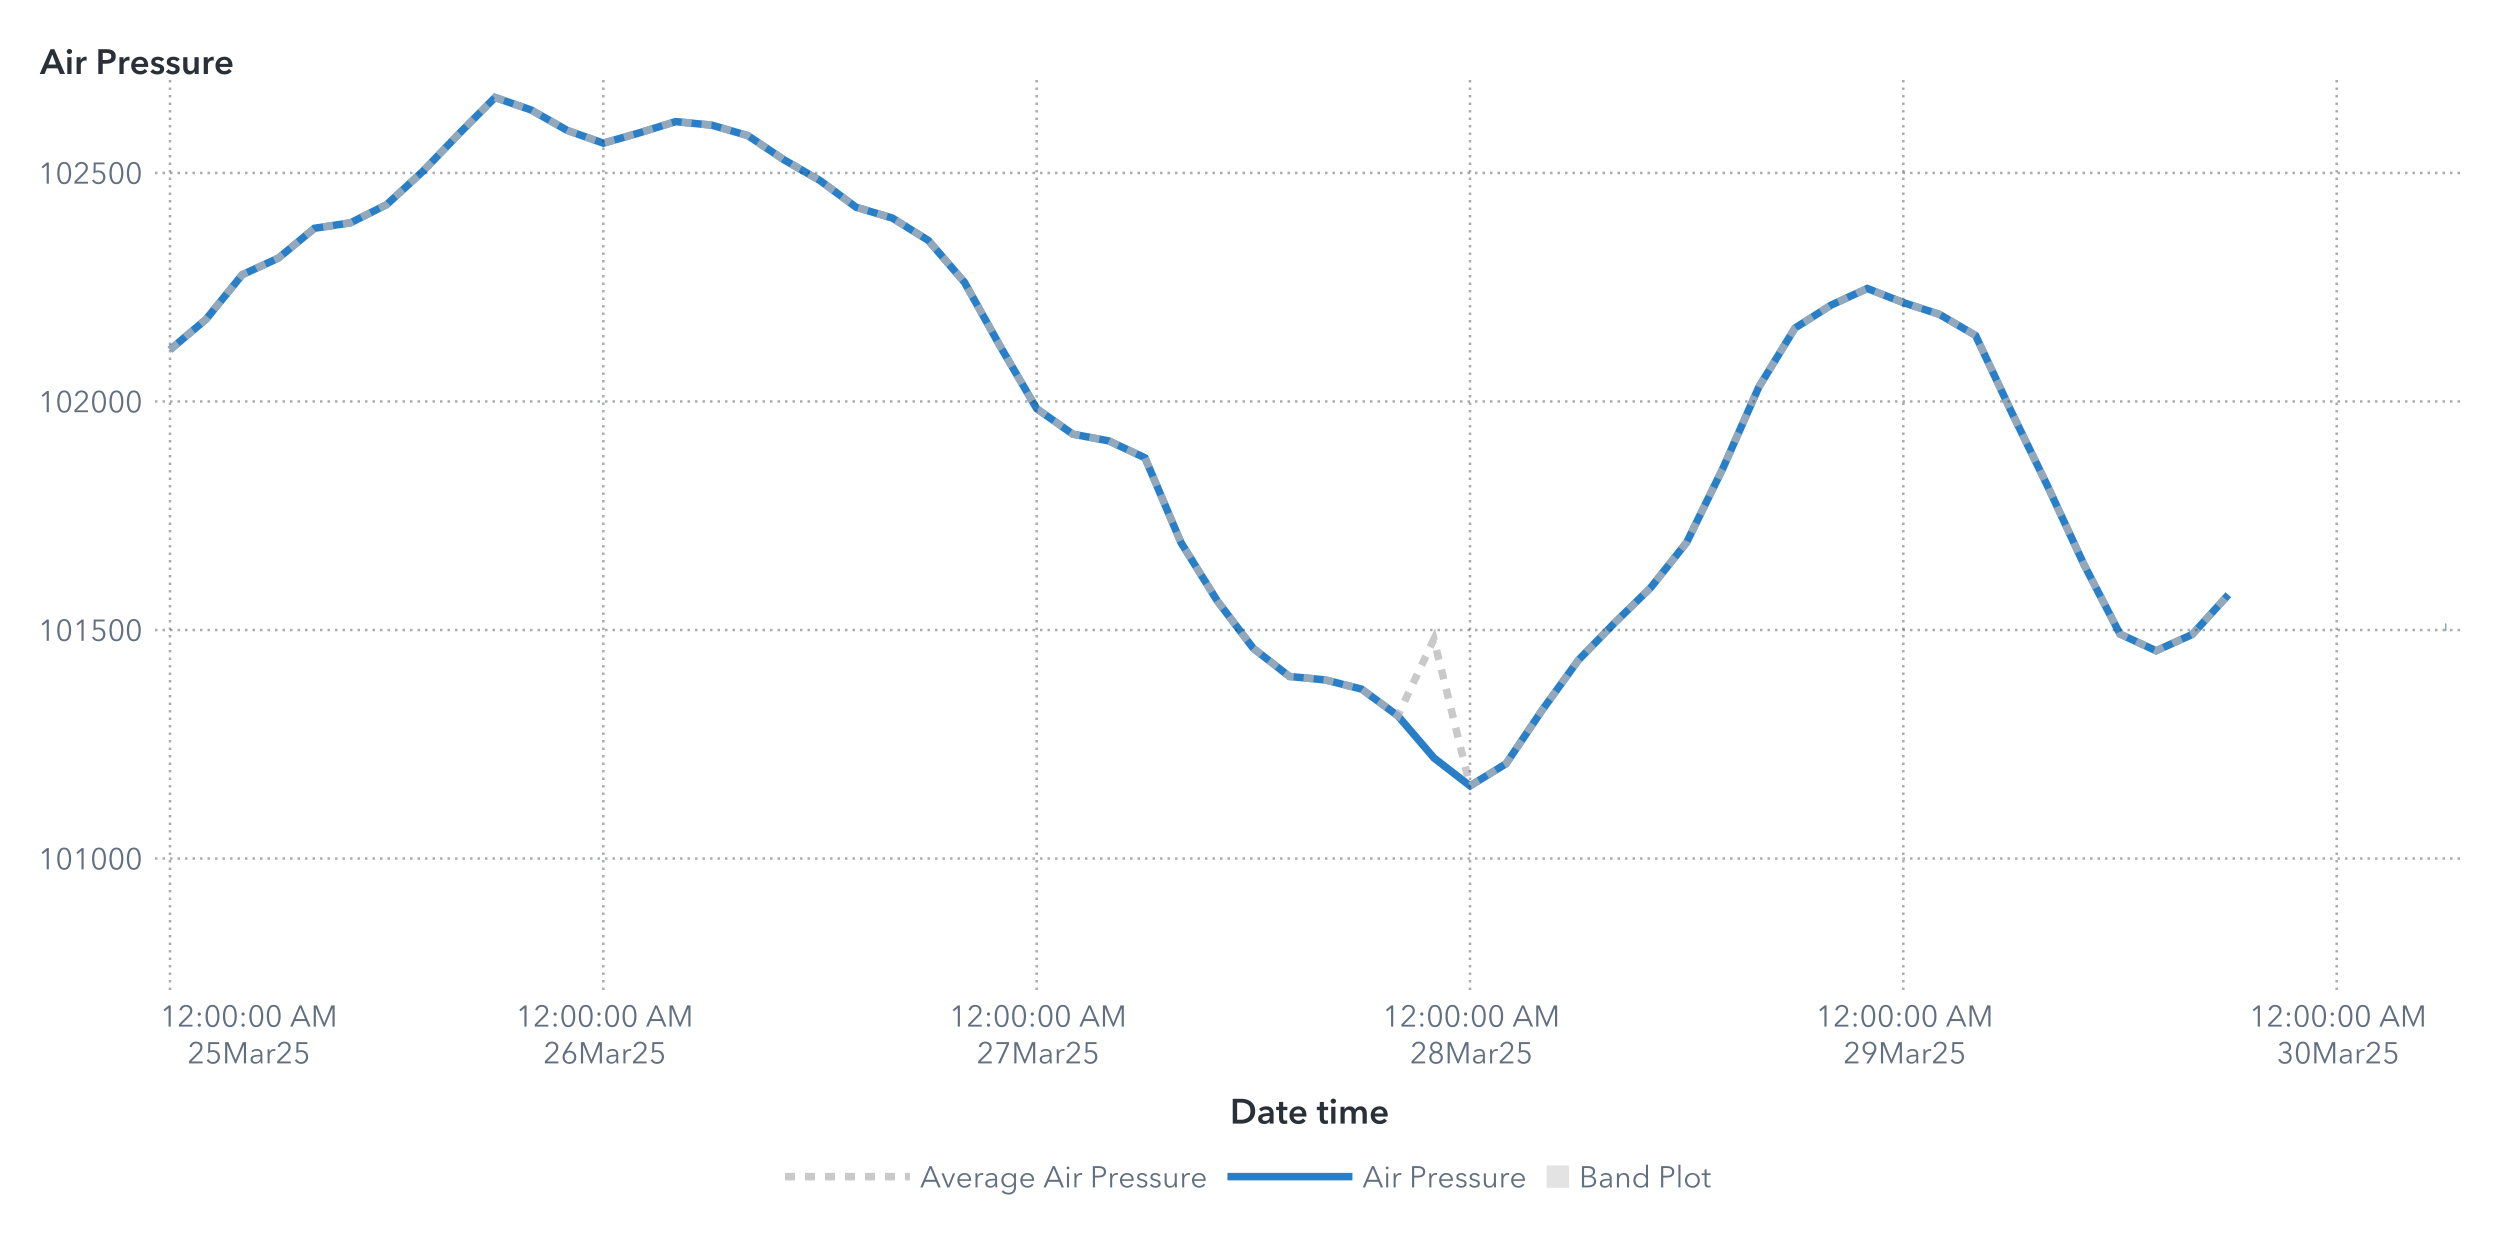
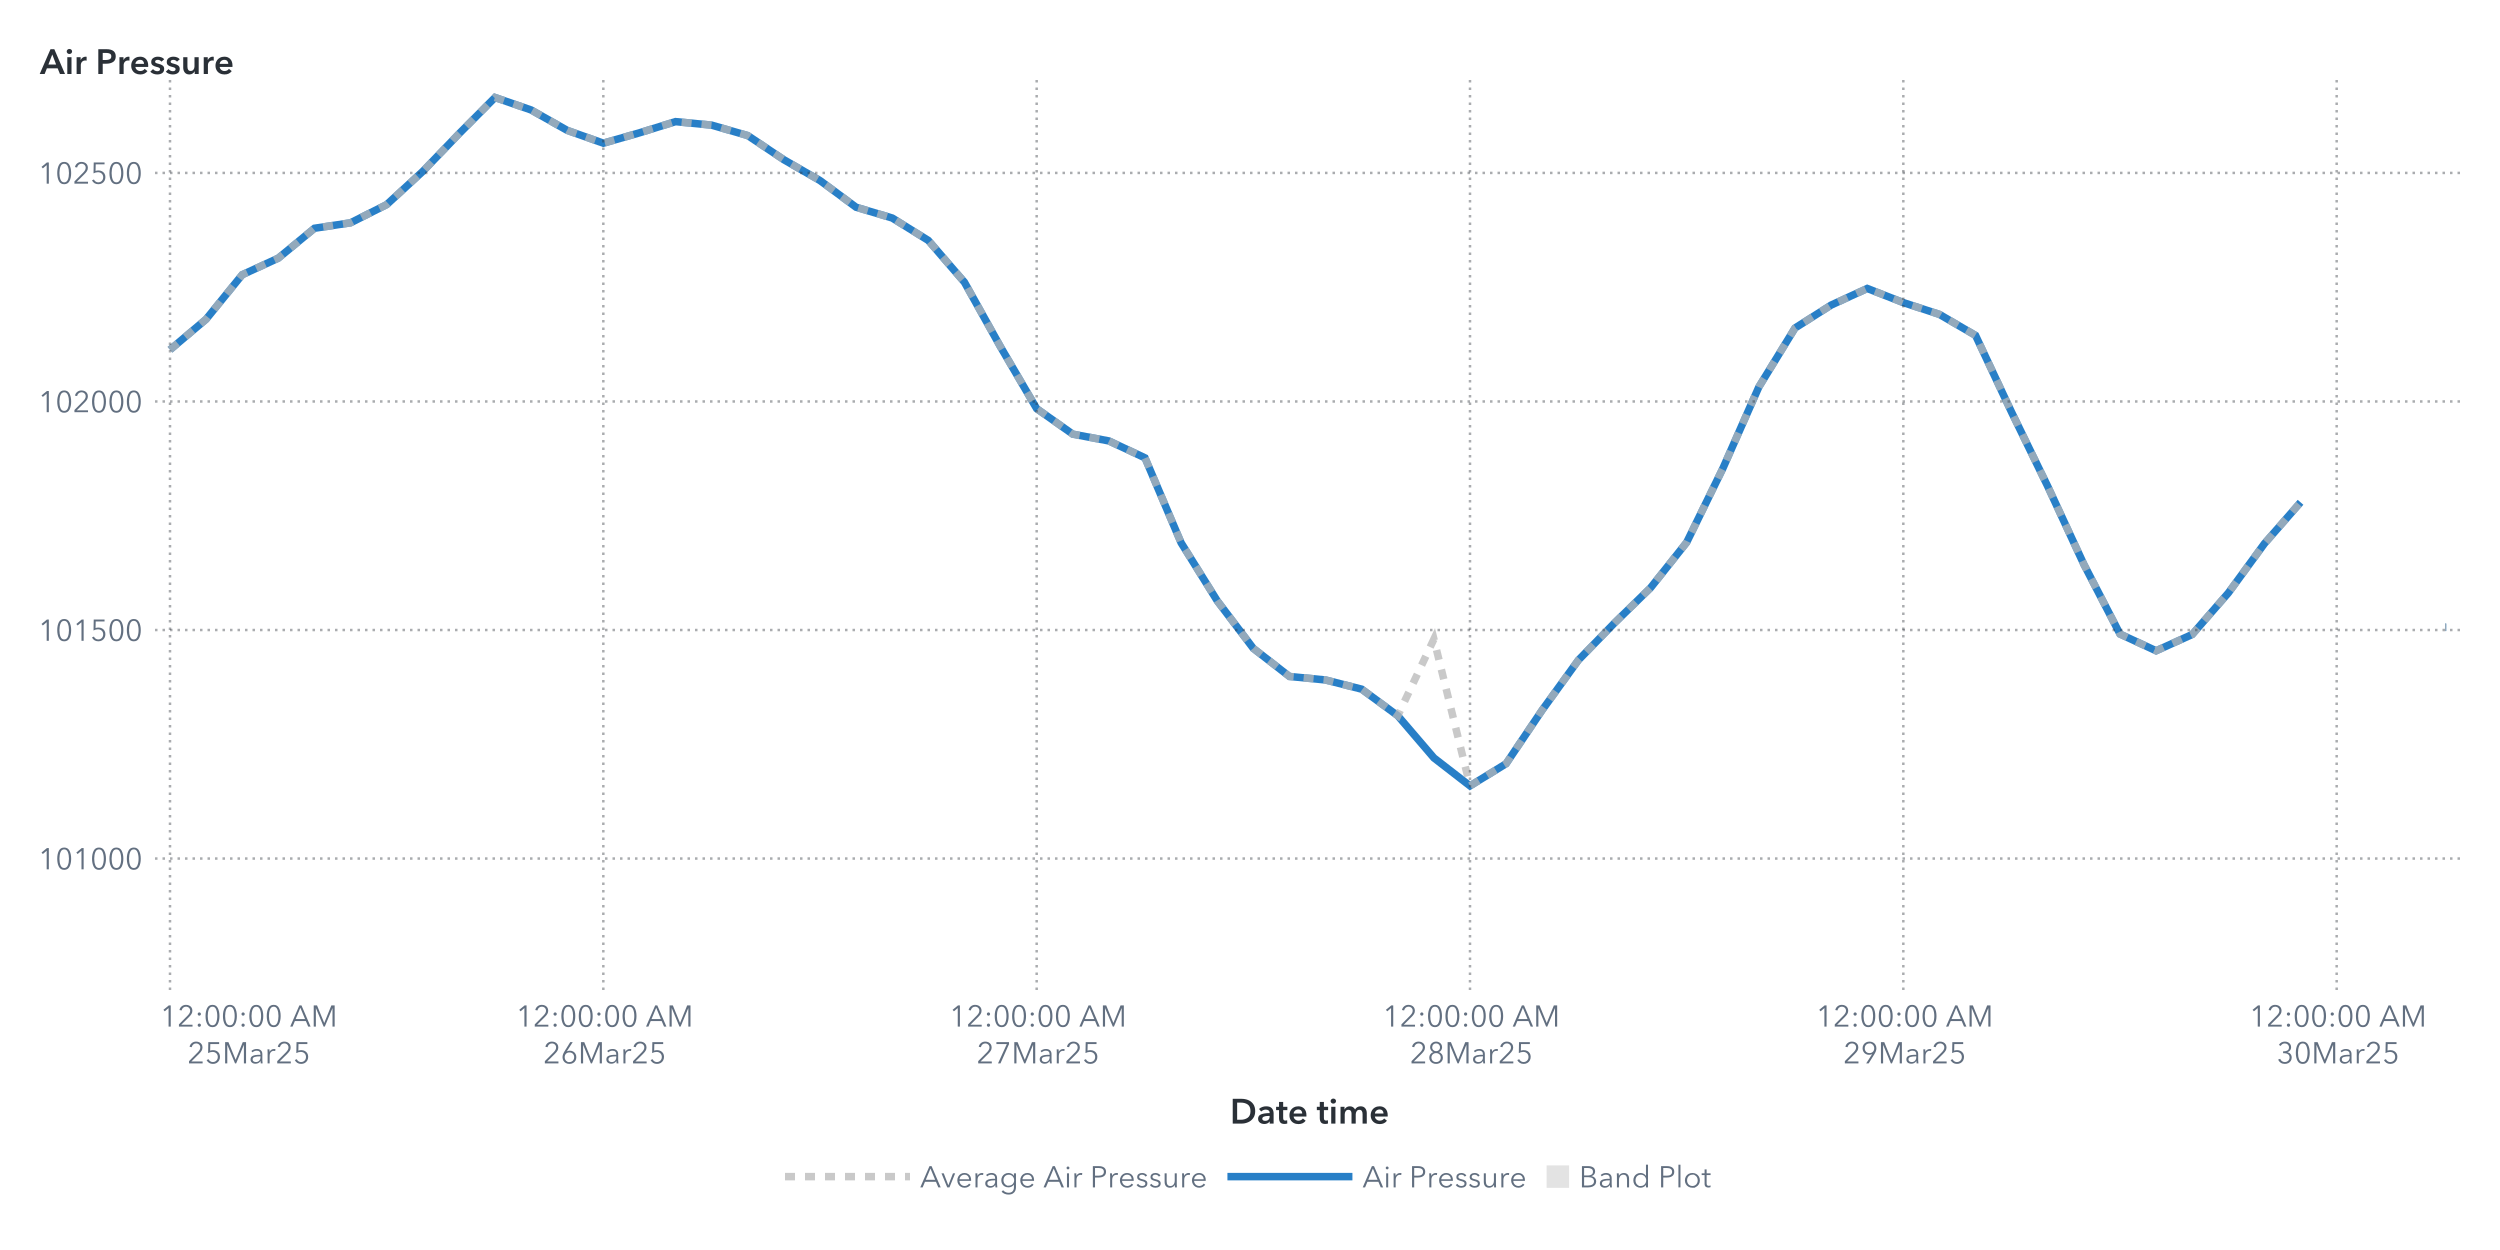
<svg xmlns="http://www.w3.org/2000/svg" xmlns:xlink="http://www.w3.org/1999/xlink" version="1.1" width="1000" height="500" viewBox="0 0 1000 500">
  <rect x="0" y="0" width="1000" height="500" fill="#ffffff">
</rect>
  <g>
    <rect x="0" y="0" rx="5" ry="5" width="1000.0" height="500.0" fill="#ffffff" opacity="0">
</rect>
    <rect x="0" y="0" rx="5" ry="5" width="1000.0" height="500.0" fill="#ffffff" opacity="0">
</rect>
    <rect x="0" y="0" rx="5" ry="5" width="1000.0" height="500.0" fill="#ffffff" opacity="0">
</rect>
    <rect x="0" y="0" rx="5" ry="5" width="1000.0" height="500.0" fill="#ffffff" opacity="0">
</rect>
    <g transform=" translate(16.0 -16.0)">
      <defs>
        <clipPath id="ClipPath0">
          <rect x="46" y="46" width="925" height="366">
</rect>
        </clipPath>
      </defs>
      <g clip-path="url(#ClipPath0)">
        <defs>
          <clipPath id="ClipPath1">
            <rect x="46" y="48" width="923" height="364">
</rect>
          </clipPath>
        </defs>
        <g clip-path="url(#ClipPath1)">
          <g transform="">
-             <polyline id="Polyline_75" points="52.0,155.91  66.44,143.69  80.89,125.89  95.33,119.25  109.78,107.31  124.22,105.12  138.67,97.84  153.11,84.56  167.56,69.54  182.0,55.0  196.44,59.99  210.89,68.15  225.33,73.27  239.78,69.13  254.22,64.65  268.67,66.06  283.11,70.23  297.56,79.9  312.0,88.22  326.44,98.9  340.89,103.21  355.33,112.17  369.78,128.9  384.22,154.77  398.67,179.46  413.11,189.66  427.56,192.38  442.0,199.15  456.44,233.12  470.89,256.32  485.33,275.36  499.78,286.58  514.22,287.99  528.67,291.67  543.11,302.29  557.56,319.16  572.0,330.35  586.44,321.47  600.89,300.0  615.33,280.07  629.78,265.21  644.22,251.13  658.67,232.94  673.11,203.43  687.56,170.75  702.0,147.21  716.44,138.04  730.89,131.39  745.33,137.04  759.78,141.76  774.22,150.17  788.67,180.96  803.11,210.58  817.56,241.77  832.0,269.62  846.44,276.31  860.89,269.78  875.33,253.91 " fill="none" stroke="#287fc7" stroke-width="3.0">
+             <polyline id="Polyline_75" points="52.0,155.91  66.44,143.69  80.89,125.89  95.33,119.25  109.78,107.31  124.22,105.12  138.67,97.84  153.11,84.56  167.56,69.54  182.0,55.0  196.44,59.99  210.89,68.15  225.33,73.27  239.78,69.13  254.22,64.65  268.67,66.06  283.11,70.23  297.56,79.9  312.0,88.22  326.44,98.9  340.89,103.21  355.33,112.17  369.78,128.9  384.22,154.77  398.67,179.46  413.11,189.66  427.56,192.38  442.0,199.15  456.44,233.12  470.89,256.32  485.33,275.36  499.78,286.58  514.22,287.99  528.67,291.67  543.11,302.29  557.56,319.16  572.0,330.35  586.44,321.47  600.89,300.0  615.33,280.07  629.78,265.21  644.22,251.13  658.67,232.94  673.11,203.43  687.56,170.75  702.0,147.21  716.44,138.04  730.89,131.39  745.33,137.04  759.78,141.76  774.22,150.17  788.67,180.96  803.11,210.58  817.56,241.77  832.0,269.62  846.44,276.31  860.89,269.78  875.33,253.18  889.78,233.43  904.22,216.92 " fill="none" stroke="#287fc7" stroke-width="3.0">
</polyline>
            <polyline id="Polyline_75" points="962.0,266.93  962.5,266.93 " fill="none" stroke="#287fc7" stroke-width="3.0">
</polyline>
          </g>
          <g transform="">
-             <polyline id="Polyline_204" points="52.0,155.91  66.44,143.69  80.89,125.89  95.33,119.25  109.78,107.31  124.22,105.12  138.67,97.84  153.11,84.56  167.56,69.54  182.0,55.0  196.44,59.99  210.89,68.15  225.33,73.27  239.78,69.13  254.22,64.65  268.67,66.06  283.11,70.23  297.56,79.9  312.0,88.22  326.44,98.9  340.89,103.21  355.33,112.17  369.78,128.9  384.22,154.77  398.67,179.46  413.11,189.66  427.56,192.38  442.0,199.15  456.44,233.12  470.89,256.32  485.33,275.36  499.78,286.58  514.22,287.99  528.67,291.67  543.11,302.29  557.56,271.67  572.0,330.35  586.44,321.47  600.89,300.0  615.33,280.07  629.78,265.21  644.22,251.13  658.67,232.94  673.11,203.43  687.56,170.75  702.0,147.21  716.44,138.04  730.89,131.39  745.33,137.04  759.78,141.76  774.22,150.17  788.67,180.96  803.11,210.58  817.56,241.77  832.0,269.62  846.44,276.31  860.89,269.78  875.33,253.91 " fill="none" stroke="#b7b7b7" stroke-width="3.0" stroke-dasharray="4,4" opacity="0.75">
+             <polyline id="Polyline_204" points="52.0,155.91  66.44,143.69  80.89,125.89  95.33,119.25  109.78,107.31  124.22,105.12  138.67,97.84  153.11,84.56  167.56,69.54  182.0,55.0  196.44,59.99  210.89,68.15  225.33,73.27  239.78,69.13  254.22,64.65  268.67,66.06  283.11,70.23  297.56,79.9  312.0,88.22  326.44,98.9  340.89,103.21  355.33,112.17  369.78,128.9  384.22,154.77  398.67,179.46  413.11,189.66  427.56,192.38  442.0,199.15  456.44,233.12  470.89,256.32  485.33,275.36  499.78,286.58  514.22,287.99  528.67,291.67  543.11,302.29  557.56,271.67  572.0,330.35  586.44,321.47  600.89,300.0  615.33,280.07  629.78,265.21  644.22,251.13  658.67,232.94  673.11,203.43  687.56,170.75  702.0,147.21  716.44,138.04  730.89,131.39  745.33,137.04  759.78,141.76  774.22,150.17  788.67,180.96  803.11,210.58  817.56,241.77  832.0,269.62  846.44,276.31  860.89,269.78  875.33,253.18  889.78,233.43  904.22,216.92 " fill="none" stroke="#b7b7b7" stroke-width="3.0" stroke-dasharray="4,4" opacity="0.75">
</polyline>
            <polyline id="Polyline_204" points="962.0,266.93  962.5,266.93 " fill="none" stroke="#b7b7b7" stroke-width="3.0" stroke-dasharray="4,4" opacity="0.75">
</polyline>
          </g>
          <g transform="">
</g>
        </g>
        <path d="M46.0 359.42L969.0 359.42" stroke="#2a3037" stroke-dasharray="1,2" fill="none" opacity="0.4">
</path>
        <path d="M46.0 268.01L969.0 268.01" stroke="#2a3037" stroke-dasharray="1,2" fill="none" opacity="0.4">
</path>
        <path d="M46.0 176.59L969.0 176.59" stroke="#2a3037" stroke-dasharray="1,2" fill="none" opacity="0.4">
</path>
        <path d="M46.0 85.17L969.0 85.17" stroke="#2a3037" stroke-dasharray="1,2" fill="none" opacity="0.4">
</path>
        <path d="M52.0 412.0L52.0 48.0" stroke="#2a3037" stroke-dasharray="1,2" fill="none" opacity="0.4">
</path>
        <path d="M225.33 412.0L225.33 48.0" stroke="#2a3037" stroke-dasharray="1,2" fill="none" opacity="0.4">
</path>
        <path d="M398.67 412.0L398.67 48.0" stroke="#2a3037" stroke-dasharray="1,2" fill="none" opacity="0.4">
</path>
        <path d="M572.0 412.0L572.0 48.0" stroke="#2a3037" stroke-dasharray="1,2" fill="none" opacity="0.4">
</path>
        <path d="M745.33 412.0L745.33 48.0" stroke="#2a3037" stroke-dasharray="1,2" fill="none" opacity="0.4">
</path>
        <path d="M918.67 412.0L918.67 48.0" stroke="#2a3037" stroke-dasharray="1,2" fill="none" opacity="0.4">
</path>
      </g>
      <defs>
        <clipPath id="ClipPath2">
          <rect x="0" y="49" width="46" height="363">
</rect>
        </clipPath>
      </defs>
      <g clip-path="url(#ClipPath2)">
        <g fill="#626f80" stroke="#626f80" transform="translate(-0.76 363.73) scale(0.012 -0.012)">
          <defs>
            <path id="g49/TT0" d="M358.0 0 L286.0 0 L286.0 619.0 L158.0 510.0 L114.0 560.0 L294.0 708.0 L358.0 708.0 L358.0 0Z">
</path>
          </defs>
          <use x="0" y="0" xlink:href="#g49/TT0" />
          <defs>
            <path id="g48/TT0" d="M522.0 353.0Q 522.0,195.0  467.0,88.5 T 290.0,-18.0 Q 167.0,-18.0  112.5,88.5 T 58.0,353.0 Q 58.0,512.0  112.5,619.0 T 290.0,726.0 Q 412.0,726.0  467.0,618.5 T 522.0,353.0 Z M131.0 353.0Q 131.0,226.0  167.5,135.0 T 290.0,44.0 Q 375.0,44.0  412.0,135.5 T 449.0,353.0 Q 449.0,480.0  412.0,572.5 T 290.0,665.0 Q 204.0,665.0  167.5,573.0 T 131.0,353.0 Z">
</path>
          </defs>
          <use x="580.0" y="0" xlink:href="#g48/TT0" />
          <use x="1160.0" y="0" xlink:href="#g49/TT0" />
          <use x="1740.0" y="0" xlink:href="#g48/TT0" />
          <use x="2320.0" y="0" xlink:href="#g48/TT0" />
          <use x="2900.0" y="0" xlink:href="#g48/TT0" />
        </g>
        <text id="Text_462" x="41.0" y="363.73" font-size="9.0pt" font-family="Avenir Next for SAS" fill="#626f80" text-anchor="end" opacity="0">
101000</text>
        <g fill="#626f80" stroke="#626f80" transform="translate(-0.76 272.31) scale(0.012 -0.012)">
          <use x="0" y="0" xlink:href="#g49/TT0" />
          <use x="580.0" y="0" xlink:href="#g48/TT0" />
          <use x="1160.0" y="0" xlink:href="#g49/TT0" />
          <defs>
            <path id="g53/TT0" d="M180.0 644.0 L175.0 425.0Q 219.0,441.0  273.0,441.0 Q 339.0,441.0  391.5,413.0 T 473.5,334.5 T 503.0,219.0 Q 503.0,151.0  473.5,97.0 T 390.5,12.5 T 268.0,-18.0 Q 194.0,-18.0  140.0,16.0 T 56.0,111.0  L121.0 140.0Q 140.0,96.0  179.0,70.0 T 264.0,44.0 Q 311.0,44.0  349.0,66.0 T 408.5,126.5 T 430.0,212.0 Q 430.0,289.0  380.5,335.5 T 254.0,382.0 Q 180.0,382.0  107.0,343.0  L114.0 708.0 L475.0 708.0 L475.0 644.0 L180.0 644.0Z">
</path>
          </defs>
          <use x="1740.0" y="0" xlink:href="#g53/TT0" />
          <use x="2320.0" y="0" xlink:href="#g48/TT0" />
          <use x="2900.0" y="0" xlink:href="#g48/TT0" />
        </g>
        <text id="Text_463" x="41.0" y="272.31" font-size="9.0pt" font-family="Avenir Next for SAS" fill="#626f80" text-anchor="end" opacity="0">
101500</text>
        <g fill="#626f80" stroke="#626f80" transform="translate(-0.76 180.89) scale(0.012 -0.012)">
          <use x="0" y="0" xlink:href="#g49/TT0" />
          <use x="580.0" y="0" xlink:href="#g48/TT0" />
          <defs>
            <path id="g50/TT0" d="M51.0 0 L51.0 75.0 L341.0 368.0Q 380.0,408.0  403.0,447.0 T 426.0,530.0 Q 426.0,590.0  385.5,627.5 T 286.0,665.0 Q 230.0,665.0  191.0,630.0 T 140.0,539.0  L69.0 553.0Q 84.0,629.0  144.0,677.5 T 286.0,726.0 Q 344.0,726.0  392.5,703.5 T 470.0,637.0 T 499.0,531.0 Q 499.0,469.0  470.0,421.5 T 384.0,317.0  L129.0 64.0 L504.0 64.0 L504.0 0 L51.0 0Z">
</path>
          </defs>
          <use x="1160.0" y="0" xlink:href="#g50/TT0" />
          <use x="1740.0" y="0" xlink:href="#g48/TT0" />
          <use x="2320.0" y="0" xlink:href="#g48/TT0" />
          <use x="2900.0" y="0" xlink:href="#g48/TT0" />
        </g>
        <text id="Text_464" x="41.0" y="180.89" font-size="9.0pt" font-family="Avenir Next for SAS" fill="#626f80" text-anchor="end" opacity="0">
102000</text>
        <g fill="#626f80" stroke="#626f80" transform="translate(-0.76 89.47) scale(0.012 -0.012)">
          <use x="0" y="0" xlink:href="#g49/TT0" />
          <use x="580.0" y="0" xlink:href="#g48/TT0" />
          <use x="1160.0" y="0" xlink:href="#g50/TT0" />
          <use x="1740.0" y="0" xlink:href="#g53/TT0" />
          <use x="2320.0" y="0" xlink:href="#g48/TT0" />
          <use x="2900.0" y="0" xlink:href="#g48/TT0" />
        </g>
        <text id="Text_465" x="41.0" y="89.47" font-size="9.0pt" font-family="Avenir Next for SAS" fill="#626f80" text-anchor="end" opacity="0">
102500</text>
      </g>
      <g fill="#2a3037" stroke="#2a3037" transform="translate(0 45.59) scale(0.014 -0.014)">
        <defs>
          <path id="g65/TT1" d="M300.0 708.0 L409.0 708.0 L714.0 0 L570.0 0 L504.0 162.0 L197.0 162.0 L133.0 0 L-8.0 0 L300.0 708.0Z M460.0 270.0 L351.0 558.0 L240.0 270.0 L460.0 270.0Z">
</path>
        </defs>
        <use x="0" y="0" xlink:href="#g65/TT1" />
        <defs>
          <path id="g105/TT1" d="M133.0 715.0Q 166.0,715.0  188.5,694.5 T 211.0,643.0 Q 211.0,612.0  188.5,591.5 T 133.0,571.0 Q 101.0,571.0  79.0,592.5 T 57.0,643.0 Q 57.0,672.0  79.0,693.5 T 133.0,715.0 Z M74.0 480.0 L194.0 480.0 L194.0 0 L74.0 0 L74.0 480.0Z">
</path>
        </defs>
        <use x="706.0" y="0" xlink:href="#g105/TT1" />
        <defs>
          <path id="g114/TT1" d="M187.0 480.0 L187.0 400.0 L189.0 400.0Q 209.0,443.0  246.0,468.5 T 329.0,494.0 Q 346.0,494.0  358.0,491.0  L358.0 381.0Q 338.0,386.0  321.0,386.0 Q 272.0,386.0  243.0,363.0 T 203.0,310.5 T 192.0,257.0  L192.0 0 L72.0 0 L72.0 480.0 L187.0 480.0Z">
</path>
        </defs>
        <use x="974.0" y="0" xlink:href="#g114/TT1" />
        <defs>
          <path id="g80/TT1" d="M309.0 708.0Q 576.0,708.0  576.0,503.0 Q 576.0,393.0  500.0,343.0 T 301.0,293.0  L204.0 293.0 L204.0 0 L78.0 0 L78.0 708.0 L309.0 708.0Z M449.0 503.0Q 449.0,560.0  407.5,581.0 T 296.0,602.0  L204.0 602.0 L204.0 399.0 L292.0 399.0Q 363.0,399.0  406.0,422.0 T 449.0,503.0 Z">
</path>
        </defs>
        <use x="1588.0" y="0" xlink:href="#g80/TT1" />
        <use x="2198.0" y="0" xlink:href="#g114/TT1" />
        <defs>
          <path id="g101/TT1" d="M529.0 202.0 L164.0 202.0Q 168.0,152.0  208.0,118.0 T 301.0,84.0 Q 384.0,84.0  428.0,146.0  L508.0 82.0Q 437.0,-14.0  302.0,-14.0 Q 228.0,-14.0  169.5,16.5 T 77.5,104.0 T 44.0,237.0 Q 44.0,313.0  77.0,371.5 T 168.0,462.0 T 298.0,494.0 Q 402.0,494.0  466.0,427.0 T 530.0,234.0 Q 530.0,213.0  529.0,202.0 Z M297.0 404.0Q 244.0,404.0  206.0,371.0 T 164.0,288.0  L410.0 288.0Q 410.0,338.0  381.0,371.0 T 297.0,404.0 Z">
</path>
        </defs>
        <use x="2562.0" y="0" xlink:href="#g101/TT1" />
        <defs>
          <path id="g115/TT1" d="M230.0 404.0Q 198.0,404.0  175.5,391.0 T 153.0,352.0 Q 153.0,327.0  176.0,315.0 T 257.0,289.0 Q 325.0,273.0  368.5,241.0 T 412.0,146.0 Q 412.0,64.0  355.5,25.0 T 212.0,-14.0 Q 155.0,-14.0  102.0,7.0 T 15.0,65.0  L94.0 139.0Q 114.0,112.0  146.5,95.5 T 217.0,79.0 Q 248.0,79.0  271.0,93.0 T 294.0,136.0 Q 294.0,164.0  269.5,177.5 T 184.0,205.0 Q 119.0,221.0  80.5,250.5 T 42.0,341.0 Q 42.0,416.0  98.0,455.0 T 233.0,494.0 Q 287.0,494.0  336.0,475.0 T 413.0,421.0  L335.0 352.0Q 318.0,374.0  290.0,389.0 T 230.0,404.0 Z">
</path>
        </defs>
        <use x="3136.0" y="0" xlink:href="#g115/TT1" />
        <use x="3580.0" y="0" xlink:href="#g115/TT1" />
        <defs>
          <path id="g117/TT1" d="M396.0 0 L396.0 77.0 L394.0 77.0Q 377.0,39.0  336.5,12.5 T 245.0,-14.0 Q 157.0,-14.0  112.5,42.5 T 68.0,180.0  L68.0 480.0 L188.0 480.0 L188.0 214.0Q 188.0,86.0  278.0,86.0 Q 332.0,86.0  361.0,124.5 T 390.0,216.0  L390.0 480.0 L510.0 480.0 L510.0 0 L396.0 0Z">
</path>
        </defs>
        <use x="4024.0" y="0" xlink:href="#g117/TT1" />
        <use x="4606.0" y="0" xlink:href="#g114/TT1" />
        <use x="4970.0" y="0" xlink:href="#g101/TT1" />
      </g>
      <text id="Text_466" x="0" y="45.59" font-size="10.5pt" font-family="Avenir Next for SAS" font-weight="bold" fill="#2a3037" text-anchor="start" opacity="0">
Air Pressure</text>
      <defs>
        <clipPath id="ClipPath3">
          <rect x="46" y="412" width="922" height="57">
</rect>
        </clipPath>
      </defs>
      <g clip-path="url(#ClipPath3)">
        <g fill="#626f80" stroke="#626f80" transform="translate(48.0 426.65) scale(0.012 -0.012)">
          <use x="0" y="0" xlink:href="#g49/TT0" />
          <use x="580.0" y="0" xlink:href="#g50/TT0" />
          <defs>
            <path id="g58/TT0" d="M150.0 366.0Q 127.0,366.0  111.5,382.0 T 96.0,420.0 Q 96.0,442.0  111.5,458.0 T 150.0,474.0 Q 173.0,474.0  188.5,458.0 T 204.0,420.0 Q 204.0,398.0  188.5,382.0 T 150.0,366.0 Z M150.0 -6.0Q 127.0,-6.0  111.5,10.0 T 96.0,48.0 Q 96.0,70.0  111.5,86.0 T 150.0,102.0 Q 173.0,102.0  188.5,86.0 T 204.0,48.0 Q 204.0,26.0  188.5,10.0 T 150.0,-6.0 Z">
</path>
          </defs>
          <use x="1160.0" y="0" xlink:href="#g58/TT0" />
          <use x="1460.0" y="0" xlink:href="#g48/TT0" />
          <use x="2040.0" y="0" xlink:href="#g48/TT0" />
          <use x="2620.0" y="0" xlink:href="#g58/TT0" />
          <use x="2920.0" y="0" xlink:href="#g48/TT0" />
          <use x="3500.0" y="0" xlink:href="#g48/TT0" />
          <defs>
            <path id="g65/TT0" d="M89.0 0 L10.0 0 L316.0 708.0 L386.0 708.0 L690.0 0 L610.0 0 L532.0 186.0 L166.0 186.0 L89.0 0Z M193.0 252.0 L505.0 252.0 L349.0 628.0 L193.0 252.0Z">
</path>
          </defs>
          <use x="4330.0" y="0" xlink:href="#g65/TT0" />
          <defs>
            <path id="g77/TT0" d="M444.0 122.0 L445.0 122.0 L682.0 708.0 L792.0 708.0 L792.0 0 L720.0 0 L720.0 615.0 L718.0 615.0 L462.0 0 L424.0 0 L168.0 615.0 L166.0 615.0 L166.0 0 L94.0 0 L94.0 708.0 L204.0 708.0 L444.0 122.0Z">
</path>
          </defs>
          <use x="5030.0" y="0" xlink:href="#g77/TT0" />
        </g>
        <text x="83.0" y="426.65" font-size="9.0pt" font-family="Avenir Next for SAS" fill="#626f80" text-anchor="middle" opacity="0">
12:00:00 AM</text>
        <g fill="#626f80" stroke="#626f80" transform="translate(59.0 441.35) scale(0.012 -0.012)">
          <use x="0" y="0" xlink:href="#g50/TT0" />
          <use x="580.0" y="0" xlink:href="#g53/TT0" />
          <use x="1160.0" y="0" xlink:href="#g77/TT0" />
          <defs>
            <path id="g97/TT0" d="M260.0 423.0Q 220.0,423.0  183.0,408.0 T 121.0,368.0  L83.0 413.0Q 113.0,443.0  161.0,461.5 T 267.0,480.0 Q 347.0,480.0  398.0,436.0 T 449.0,310.0  L449.0 105.0Q 449.0,42.0  457.0,0  L396.0 0Q 389.0,40.0  389.0,76.0  L387.0 76.0Q 355.0,30.0  314.5,9.0 T 217.0,-12.0 Q 178.0,-12.0  141.0,2.5 T 79.5,49.0 T 55.0,130.0 Q 55.0,198.0  99.0,232.0 T 212.5,276.5 T 385.0,287.0  L385.0 302.0Q 385.0,362.0  353.0,392.5 T 260.0,423.0 Z M125.0 133.0Q 125.0,87.0  157.0,65.5 T 235.0,44.0 Q 304.0,44.0  344.5,89.0 T 385.0,199.0  L385.0 234.0 L365.0 234.0Q 259.0,234.0  192.0,213.5 T 125.0,133.0 Z">
</path>
          </defs>
          <use x="2046.0" y="0" xlink:href="#g97/TT0" />
          <defs>
            <path id="g114/TT0" d="M86.0 468.0 L151.0 468.0Q 155.0,418.0  155.0,388.0  L157.0 388.0Q 177.0,429.0  217.5,454.5 T 307.0,480.0 Q 334.0,480.0  352.0,475.0  L343.0 411.0Q 337.0,413.0  322.5,415.0 T 295.0,417.0 Q 236.0,417.0  197.0,372.5 T 158.0,240.0  L158.0 0 L90.0 0 L90.0 365.0Q 90.0,425.0  86.0,468.0 Z">
</path>
          </defs>
          <use x="2580.0" y="0" xlink:href="#g114/TT0" />
          <use x="2940.0" y="0" xlink:href="#g50/TT0" />
          <use x="3520.0" y="0" xlink:href="#g53/TT0" />
        </g>
        <text x="83.0" y="441.35" font-size="9.0pt" font-family="Avenir Next for SAS" fill="#626f80" text-anchor="middle" opacity="0">
25Mar25</text>
        <g fill="#626f80" stroke="#626f80" transform="translate(190.33 426.65) scale(0.012 -0.012)">
          <use x="0" y="0" xlink:href="#g49/TT0" />
          <use x="580.0" y="0" xlink:href="#g50/TT0" />
          <use x="1160.0" y="0" xlink:href="#g58/TT0" />
          <use x="1460.0" y="0" xlink:href="#g48/TT0" />
          <use x="2040.0" y="0" xlink:href="#g48/TT0" />
          <use x="2620.0" y="0" xlink:href="#g58/TT0" />
          <use x="2920.0" y="0" xlink:href="#g48/TT0" />
          <use x="3500.0" y="0" xlink:href="#g48/TT0" />
          <use x="4330.0" y="0" xlink:href="#g65/TT0" />
          <use x="5030.0" y="0" xlink:href="#g77/TT0" />
        </g>
        <text x="225.33" y="426.65" font-size="9.0pt" font-family="Avenir Next for SAS" fill="#626f80" text-anchor="middle" opacity="0">
12:00:00 AM</text>
        <g fill="#626f80" stroke="#626f80" transform="translate(201.33 441.35) scale(0.012 -0.012)">
          <use x="0" y="0" xlink:href="#g50/TT0" />
          <defs>
            <path id="g54/TT0" d="M203.0 397.0Q 218.0,409.0  247.0,416.0 T 304.0,423.0 Q 365.0,423.0  414.5,395.5 T 492.0,318.0 T 520.0,205.0 Q 520.0,140.0  490.5,89.5 T 408.5,10.5 T 290.0,-18.0 Q 224.0,-18.0  171.5,10.5 T 89.5,89.5 T 60.0,205.0 Q 60.0,255.0  77.0,301.5 T 124.0,397.0  L317.0 708.0 L400.0 708.0 L201.0 399.0 L203.0 397.0Z M290.0 43.0Q 336.0,43.0  372.0,64.0 T 428.0,122.0 T 448.0,205.0 Q 448.0,275.0  405.0,320.0 T 290.0,365.0 Q 218.0,365.0  175.0,320.0 T 132.0,205.0 Q 132.0,159.0  152.0,122.0 T 208.0,64.0 T 244.0,43.0 Z">
</path>
          </defs>
          <use x="580.0" y="0" xlink:href="#g54/TT0" />
          <use x="1160.0" y="0" xlink:href="#g77/TT0" />
          <use x="2046.0" y="0" xlink:href="#g97/TT0" />
          <use x="2580.0" y="0" xlink:href="#g114/TT0" />
          <use x="2940.0" y="0" xlink:href="#g50/TT0" />
          <use x="3520.0" y="0" xlink:href="#g53/TT0" />
        </g>
        <text x="225.33" y="441.35" font-size="9.0pt" font-family="Avenir Next for SAS" fill="#626f80" text-anchor="middle" opacity="0">
26Mar25</text>
        <g fill="#626f80" stroke="#626f80" transform="translate(363.67 426.65) scale(0.012 -0.012)">
          <use x="0" y="0" xlink:href="#g49/TT0" />
          <use x="580.0" y="0" xlink:href="#g50/TT0" />
          <use x="1160.0" y="0" xlink:href="#g58/TT0" />
          <use x="1460.0" y="0" xlink:href="#g48/TT0" />
          <use x="2040.0" y="0" xlink:href="#g48/TT0" />
          <use x="2620.0" y="0" xlink:href="#g58/TT0" />
          <use x="2920.0" y="0" xlink:href="#g48/TT0" />
          <use x="3500.0" y="0" xlink:href="#g48/TT0" />
          <use x="4330.0" y="0" xlink:href="#g65/TT0" />
          <use x="5030.0" y="0" xlink:href="#g77/TT0" />
        </g>
        <text x="398.67" y="426.65" font-size="9.0pt" font-family="Avenir Next for SAS" fill="#626f80" text-anchor="middle" opacity="0">
12:00:00 AM</text>
        <g fill="#626f80" stroke="#626f80" transform="translate(374.67 441.35) scale(0.012 -0.012)">
          <use x="0" y="0" xlink:href="#g50/TT0" />
          <defs>
            <path id="g55/TT0" d="M498.0 642.0 L213.0 0 L132.0 0 L425.0 644.0 L78.0 644.0 L78.0 708.0 L498.0 708.0 L498.0 642.0Z">
</path>
          </defs>
          <use x="580.0" y="0" xlink:href="#g55/TT0" />
          <use x="1160.0" y="0" xlink:href="#g77/TT0" />
          <use x="2046.0" y="0" xlink:href="#g97/TT0" />
          <use x="2580.0" y="0" xlink:href="#g114/TT0" />
          <use x="2940.0" y="0" xlink:href="#g50/TT0" />
          <use x="3520.0" y="0" xlink:href="#g53/TT0" />
        </g>
        <text x="398.67" y="441.35" font-size="9.0pt" font-family="Avenir Next for SAS" fill="#626f80" text-anchor="middle" opacity="0">
27Mar25</text>
        <g fill="#626f80" stroke="#626f80" transform="translate(537.0 426.65) scale(0.012 -0.012)">
          <use x="0" y="0" xlink:href="#g49/TT0" />
          <use x="580.0" y="0" xlink:href="#g50/TT0" />
          <use x="1160.0" y="0" xlink:href="#g58/TT0" />
          <use x="1460.0" y="0" xlink:href="#g48/TT0" />
          <use x="2040.0" y="0" xlink:href="#g48/TT0" />
          <use x="2620.0" y="0" xlink:href="#g58/TT0" />
          <use x="2920.0" y="0" xlink:href="#g48/TT0" />
          <use x="3500.0" y="0" xlink:href="#g48/TT0" />
          <use x="4330.0" y="0" xlink:href="#g65/TT0" />
          <use x="5030.0" y="0" xlink:href="#g77/TT0" />
        </g>
        <text x="572.0" y="426.65" font-size="9.0pt" font-family="Avenir Next for SAS" fill="#626f80" text-anchor="middle" opacity="0">
12:00:00 AM</text>
        <g fill="#626f80" stroke="#626f80" transform="translate(548.0 441.35) scale(0.012 -0.012)">
          <use x="0" y="0" xlink:href="#g50/TT0" />
          <defs>
            <path id="g56/TT0" d="M517.0 186.0Q 517.0,126.0  486.0,79.5 T 403.0,7.5 T 290.0,-18.0 Q 229.0,-18.0  177.0,7.5 T 94.0,79.5 T 63.0,186.0 Q 63.0,256.0  100.5,306.5 T 197.0,375.0  L197.0 377.0Q 150.0,393.0  120.0,437.5 T 90.0,537.0 Q 90.0,593.0  117.0,636.0 T 190.0,702.5 T 290.0,726.0 Q 344.0,726.0  390.0,702.5 T 463.0,636.0 T 490.0,537.0 Q 490.0,482.0  460.0,437.5 T 383.0,377.0  L383.0 375.0Q 442.0,358.0  479.5,307.0 T 517.0,186.0 Z M290.0 406.0Q 345.0,406.0  382.5,442.0 T 420.0,533.0 Q 420.0,590.0  383.0,627.5 T 290.0,665.0 Q 234.0,665.0  197.0,627.5 T 160.0,533.0 Q 160.0,478.0  197.5,442.0 T 290.0,406.0 Z M290.0 43.0Q 359.0,43.0  402.0,86.0 T 445.0,194.0 Q 445.0,258.0  402.0,300.0 T 290.0,342.0 Q 221.0,342.0  178.0,300.0 T 135.0,194.0 Q 135.0,129.0  178.0,86.0 T 290.0,43.0 Z">
</path>
          </defs>
          <use x="580.0" y="0" xlink:href="#g56/TT0" />
          <use x="1160.0" y="0" xlink:href="#g77/TT0" />
          <use x="2046.0" y="0" xlink:href="#g97/TT0" />
          <use x="2580.0" y="0" xlink:href="#g114/TT0" />
          <use x="2940.0" y="0" xlink:href="#g50/TT0" />
          <use x="3520.0" y="0" xlink:href="#g53/TT0" />
        </g>
        <text x="572.0" y="441.35" font-size="9.0pt" font-family="Avenir Next for SAS" fill="#626f80" text-anchor="middle" opacity="0">
28Mar25</text>
        <g fill="#626f80" stroke="#626f80" transform="translate(710.33 426.65) scale(0.012 -0.012)">
          <use x="0" y="0" xlink:href="#g49/TT0" />
          <use x="580.0" y="0" xlink:href="#g50/TT0" />
          <use x="1160.0" y="0" xlink:href="#g58/TT0" />
          <use x="1460.0" y="0" xlink:href="#g48/TT0" />
          <use x="2040.0" y="0" xlink:href="#g48/TT0" />
          <use x="2620.0" y="0" xlink:href="#g58/TT0" />
          <use x="2920.0" y="0" xlink:href="#g48/TT0" />
          <use x="3500.0" y="0" xlink:href="#g48/TT0" />
          <use x="4330.0" y="0" xlink:href="#g65/TT0" />
          <use x="5030.0" y="0" xlink:href="#g77/TT0" />
        </g>
        <text x="745.33" y="426.65" font-size="9.0pt" font-family="Avenir Next for SAS" fill="#626f80" text-anchor="middle" opacity="0">
12:00:00 AM</text>
        <g fill="#626f80" stroke="#626f80" transform="translate(721.33 441.35) scale(0.012 -0.012)">
          <use x="0" y="0" xlink:href="#g50/TT0" />
          <defs>
            <path id="g57/TT0" d="M379.0 311.0Q 364.0,299.0  335.0,292.0 T 278.0,285.0 Q 217.0,285.0  167.5,312.5 T 90.0,390.0 T 62.0,503.0 Q 62.0,568.0  91.5,618.5 T 173.5,697.5 T 292.0,726.0 Q 358.0,726.0  410.5,697.5 T 492.5,618.5 T 522.0,503.0 Q 522.0,453.0  505.0,406.5 T 458.0,311.0  L265.0 0 L182.0 0 L381.0 309.0 L379.0 311.0Z M292.0 665.0Q 246.0,665.0  210.0,644.0 T 154.0,586.0 T 134.0,503.0 Q 134.0,433.0  177.0,388.0 T 292.0,343.0 Q 364.0,343.0  407.0,388.0 T 450.0,503.0 Q 450.0,549.0  430.0,586.0 T 374.0,644.0 T 338.0,665.0 Z">
</path>
          </defs>
          <use x="580.0" y="0" xlink:href="#g57/TT0" />
          <use x="1160.0" y="0" xlink:href="#g77/TT0" />
          <use x="2046.0" y="0" xlink:href="#g97/TT0" />
          <use x="2580.0" y="0" xlink:href="#g114/TT0" />
          <use x="2940.0" y="0" xlink:href="#g50/TT0" />
          <use x="3520.0" y="0" xlink:href="#g53/TT0" />
        </g>
        <text x="745.33" y="441.35" font-size="9.0pt" font-family="Avenir Next for SAS" fill="#626f80" text-anchor="middle" opacity="0">
29Mar25</text>
        <g fill="#626f80" stroke="#626f80" transform="translate(883.67 426.65) scale(0.012 -0.012)">
          <use x="0" y="0" xlink:href="#g49/TT0" />
          <use x="580.0" y="0" xlink:href="#g50/TT0" />
          <use x="1160.0" y="0" xlink:href="#g58/TT0" />
          <use x="1460.0" y="0" xlink:href="#g48/TT0" />
          <use x="2040.0" y="0" xlink:href="#g48/TT0" />
          <use x="2620.0" y="0" xlink:href="#g58/TT0" />
          <use x="2920.0" y="0" xlink:href="#g48/TT0" />
          <use x="3500.0" y="0" xlink:href="#g48/TT0" />
          <use x="4330.0" y="0" xlink:href="#g65/TT0" />
          <use x="5030.0" y="0" xlink:href="#g77/TT0" />
        </g>
        <text x="918.67" y="426.65" font-size="9.0pt" font-family="Avenir Next for SAS" fill="#626f80" text-anchor="middle" opacity="0">
12:00:00 AM</text>
        <g fill="#626f80" stroke="#626f80" transform="translate(894.67 441.35) scale(0.012 -0.012)">
          <defs>
            <path id="g51/TT0" d="M245.0 402.0Q 319.0,402.0  364.5,433.5 T 410.0,532.0 Q 410.0,590.0  369.0,627.5 T 270.0,665.0 Q 226.0,665.0  191.0,643.5 T 135.0,582.0  L74.0 614.0Q 106.0,670.0  157.0,698.0 T 274.0,726.0 Q 331.0,726.0  378.0,703.5 T 453.0,638.0 T 481.0,536.0 Q 481.0,475.0  446.5,432.0 T 358.0,374.0  L358.0 372.0Q 421.0,359.0  461.0,312.0 T 501.0,196.0 Q 501.0,131.0  470.0,82.5 T 387.0,8.0 T 273.0,-18.0 Q 196.0,-18.0  137.5,19.5 T 49.0,127.0  L117.0 152.0Q 135.0,102.0  177.0,73.0 T 273.0,44.0 Q 314.0,44.0  350.0,62.5 T 407.5,115.5 T 429.0,196.0 Q 429.0,271.0  376.0,305.5 T 245.0,340.0  L214.0 340.0 L214.0 402.0 L245.0 402.0Z">
</path>
          </defs>
          <use x="0" y="0" xlink:href="#g51/TT0" />
          <use x="580.0" y="0" xlink:href="#g48/TT0" />
          <use x="1160.0" y="0" xlink:href="#g77/TT0" />
          <use x="2046.0" y="0" xlink:href="#g97/TT0" />
          <use x="2580.0" y="0" xlink:href="#g114/TT0" />
          <use x="2940.0" y="0" xlink:href="#g50/TT0" />
          <use x="3520.0" y="0" xlink:href="#g53/TT0" />
        </g>
        <text x="918.67" y="441.35" font-size="9.0pt" font-family="Avenir Next for SAS" fill="#626f80" text-anchor="middle" opacity="0">
30Mar25</text>
      </g>
      <g fill="#2a3037" stroke="#2a3037" transform="translate(476.0 465.44) scale(0.014 -0.014)">
        <defs>
          <path id="g68/TT1" d="M329.0 708.0Q 430.0,708.0  518.5,673.0 T 663.5,558.5 T 720.0,354.0 Q 720.0,237.0  663.0,157.0 T 516.5,38.5 T 329.0,0  L78.0 0 L78.0 708.0 L329.0 708.0Z M585.0 354.0Q 585.0,492.0  506.0,546.0 T 309.0,600.0  L204.0 600.0 L204.0 110.0 L309.0 110.0Q 424.0,110.0  504.5,166.5 T 585.0,354.0 Z">
</path>
        </defs>
        <use x="0" y="0" xlink:href="#g68/TT1" />
        <defs>
          <path id="g97/TT1" d="M367.0 61.0Q 349.0,29.0  308.5,8.5 T 218.0,-12.0 Q 175.0,-12.0  134.0,3.0 T 65.5,51.5 T 38.0,137.0 Q 38.0,233.0  131.0,266.5 T 368.0,300.0  L368.0 312.0Q 368.0,354.0  337.0,377.0 T 258.0,400.0 Q 221.0,400.0  186.0,384.5 T 127.0,345.0  L65.0 418.0Q 105.0,455.0  158.5,474.5 T 268.0,494.0 Q 385.0,494.0  433.5,436.0 T 482.0,292.0  L482.0 0 L370.0 0 L370.0 61.0 L367.0 61.0Z M341.0 219.0Q 158.0,219.0  158.0,139.0 Q 158.0,107.0  182.5,93.0 T 242.0,79.0 Q 303.0,79.0  335.5,111.5 T 368.0,202.0  L368.0 219.0 L341.0 219.0Z">
</path>
        </defs>
        <use x="764.0" y="0" xlink:href="#g97/TT1" />
        <defs>
          <path id="g116/TT1" d="M3.0 480.0 L87.0 480.0 L87.0 619.0 L205.0 619.0 L205.0 480.0 L325.0 480.0 L325.0 384.0 L205.0 384.0 L205.0 161.0Q 205.0,125.0  218.0,106.0 T 268.0,87.0 Q 299.0,87.0  319.0,97.0  L323.0 3.0Q 289.0,-10.0  243.0,-10.0 Q 155.0,-10.0  121.0,35.5 T 87.0,160.0  L87.0 384.0 L3.0 384.0 L3.0 480.0Z">
</path>
        </defs>
        <use x="1314.0" y="0" xlink:href="#g116/TT1" />
        <use x="1654.0" y="0" xlink:href="#g101/TT1" />
        <use x="2478.0" y="0" xlink:href="#g116/TT1" />
        <use x="2818.0" y="0" xlink:href="#g105/TT1" />
        <defs>
          <path id="g109/TT1" d="M822.0 300.0 L822.0 0 L702.0 0 L702.0 266.0Q 702.0,394.0  612.0,394.0 Q 560.0,394.0  533.0,354.5 T 506.0,262.0  L506.0 0 L386.0 0 L386.0 290.0Q 386.0,337.0  363.5,365.5 T 297.0,394.0 Q 246.0,394.0  219.0,355.5 T 192.0,264.0  L192.0 0 L72.0 0 L72.0 480.0 L186.0 480.0 L186.0 403.0 L188.0 403.0Q 205.0,442.0  244.0,468.0 T 337.0,494.0 Q 390.0,494.0  428.0,470.0 T 487.0,403.0 Q 511.0,447.0  551.5,470.5 T 645.0,494.0 Q 733.0,494.0  777.5,437.5 T 822.0,300.0 Z">
</path>
        </defs>
        <use x="3086.0" y="0" xlink:href="#g109/TT1" />
        <use x="3976.0" y="0" xlink:href="#g101/TT1" />
      </g>
      <text id="Text_468" x="507.0" y="465.44" font-size="10.5pt" font-family="Avenir Next for SAS" font-weight="bold" fill="#2a3037" text-anchor="middle" opacity="0">
Date time</text>
    </g>
    <g transform=" translate(16.0 -16.0)">
</g>
    <g transform=" translate(16.0 -16.0)">
</g>
    <g transform=" translate(16.0 -16.0)">
      <rect x="292.0" y="473.3" rx="5" ry="5" width="382.42" height="26.7" fill="#ffffff">
</rect>
      <path d="M298.0 486.65L348.0 486.65" stroke="#b7b7b7" stroke-dasharray="4,4" stroke-width="3.0" fill="none" opacity="0.75">
</path>
      <g fill="#626f80" stroke="#626f80" transform="translate(352.0 490.95) scale(0.012 -0.012)">
        <use x="0" y="0" xlink:href="#g65/TT0" />
        <defs>
          <path id="g118/TT0" d="M282.0 0 L207.0 0 L16.0 468.0 L92.0 468.0 L244.0 72.0 L246.0 72.0 L399.0 468.0 L472.0 468.0 L282.0 0Z">
</path>
        </defs>
        <use x="700.0" y="0" xlink:href="#g118/TT0" />
        <defs>
          <path id="g101/TT0" d="M515.0 216.0 L127.0 216.0Q 128.0,169.0  150.5,130.5 T 212.0,69.0 T 298.0,46.0 Q 347.0,46.0  387.0,69.5 T 448.0,127.0  L499.0 87.0Q 421.0,-12.0  298.0,-12.0 Q 229.0,-12.0  174.0,20.0 T 87.5,108.0 T 56.0,234.0 Q 56.0,303.0  87.0,359.5 T 172.0,448.0 T 292.0,480.0 Q 363.0,480.0  413.5,449.5 T 490.0,366.0 T 516.0,248.0 Q 516.0,228.0  515.0,216.0 Z M292.0 423.0Q 248.0,423.0  211.5,402.0 T 153.0,345.5 T 128.0,270.0  L447.0 270.0Q 444.0,338.0  403.5,380.5 T 292.0,423.0 Z">
</path>
        </defs>
        <use x="1188.0" y="0" xlink:href="#g101/TT0" />
        <use x="1760.0" y="0" xlink:href="#g114/TT0" />
        <use x="2120.0" y="0" xlink:href="#g97/TT0" />
        <defs>
          <path id="g103/TT0" d="M294.0 -180.0Q 389.0,-180.0  433.0,-129.0 T 477.0,4.0  L477.0 92.0 L475.0 92.0Q 449.0,50.0  399.5,25.0 T 298.0,0 Q 226.0,0  171.0,30.5 T 86.0,115.5 T 56.0,238.0 Q 56.0,305.0  86.5,360.0 T 172.0,447.5 T 298.0,480.0 Q 351.0,480.0  399.5,455.5 T 475.0,387.0  L477.0 387.0 L477.0 468.0 L545.0 468.0 L545.0 4.0Q 545.0,-56.0  523.0,-110.5 T 444.0,-202.5 T 291.0,-240.0 Q 227.0,-240.0  167.5,-215.0 T 66.0,-146.0  L115.0 -94.0Q 144.0,-131.0  193.0,-155.5 T 294.0,-180.0 Z M305.0 58.0Q 357.0,58.0  398.0,81.0 T 462.0,145.5 T 485.0,240.0 Q 485.0,289.0  461.5,331.0 T 397.0,398.0 T 305.0,423.0 Q 250.0,423.0  210.0,398.0 T 149.0,331.5 T 128.0,240.0 Q 128.0,190.0  149.0,148.5 T 210.0,82.5 T 250.0,58.0 Z">
</path>
        </defs>
        <use x="2654.0" y="0" xlink:href="#g103/TT0" />
        <use x="3286.0" y="0" xlink:href="#g101/TT0" />
        <use x="4108.0" y="0" xlink:href="#g65/TT0" />
        <defs>
          <path id="g105/TT0" d="M125.0 600.0Q 106.0,600.0  91.5,614.0 T 77.0,648.0 Q 77.0,668.0  91.5,682.0 T 125.0,696.0 Q 144.0,696.0  158.5,682.0 T 173.0,648.0 Q 173.0,628.0  158.5,614.0 T 125.0,600.0 Z M159.0 0 L91.0 0 L91.0 468.0 L159.0 468.0 L159.0 0Z">
</path>
        </defs>
        <use x="4808.0" y="0" xlink:href="#g105/TT0" />
        <use x="5058.0" y="0" xlink:href="#g114/TT0" />
        <defs>
          <path id="g80/TT0" d="M294.0 708.0Q 405.0,708.0  469.0,660.0 T 533.0,519.0 Q 533.0,426.0  468.0,377.5 T 292.0,329.0  L166.0 329.0 L166.0 0 L94.0 0 L94.0 708.0 L294.0 708.0Z M288.0 390.0Q 372.0,390.0  416.5,423.0 T 461.0,519.0 Q 461.0,583.0  416.5,614.5 T 288.0,646.0  L166.0 646.0 L166.0 390.0 L288.0 390.0Z">
</path>
        </defs>
        <use x="5668.0" y="0" xlink:href="#g80/TT0" />
        <use x="6248.0" y="0" xlink:href="#g114/TT0" />
        <use x="6608.0" y="0" xlink:href="#g101/TT0" />
        <defs>
          <path id="g115/TT0" d="M224.0 423.0Q 183.0,423.0  154.0,404.5 T 125.0,350.0 Q 125.0,318.0  151.0,300.0 T 237.0,270.0 Q 320.0,253.0  359.5,220.0 T 399.0,133.0 Q 399.0,59.0  347.5,23.5 T 223.0,-12.0 Q 167.0,-12.0  118.0,11.0 T 38.0,79.0  L92.0 119.0Q 111.0,87.0  146.5,66.5 T 222.0,46.0 Q 270.0,46.0  301.0,65.5 T 332.0,128.0 Q 332.0,163.0  299.5,182.0 T 194.0,218.0 Q 136.0,232.0  98.0,258.5 T 60.0,344.0 Q 60.0,411.0  108.5,445.5 T 227.0,480.0 Q 277.0,480.0  323.0,457.5 T 391.0,396.0  L339.0 357.0Q 324.0,387.0  293.0,405.0 T 224.0,423.0 Z">
</path>
        </defs>
        <use x="7180.0" y="0" xlink:href="#g115/TT0" />
        <use x="7624.0" y="0" xlink:href="#g115/TT0" />
        <defs>
          <path id="g117/TT0" d="M426.0 80.0 L424.0 80.0Q 405.0,40.0  359.5,14.0 T 264.0,-12.0 Q 177.0,-12.0  131.5,40.0 T 86.0,181.0  L86.0 468.0 L154.0 468.0 L154.0 209.0Q 154.0,130.0  182.5,87.5 T 281.0,45.0 Q 319.0,45.0  351.0,65.5 T 403.0,127.0 T 423.0,228.0  L423.0 468.0 L491.0 468.0 L491.0 103.0Q 491.0,43.0  495.0,0  L430.0 0Q 426.0,50.0  426.0,80.0 Z">
</path>
        </defs>
        <use x="8068.0" y="0" xlink:href="#g117/TT0" />
        <use x="8649.0" y="0" xlink:href="#g114/TT0" />
        <use x="9009.0" y="0" xlink:href="#g101/TT0" />
      </g>
      <text x="352.0" y="490.95" font-size="9.0pt" font-family="Avenir Next for SAS" fill="#626f80" text-anchor="start" opacity="0">
Average Air Pressure</text>
      <path d="M474.97 486.65L524.97 486.65Z" stroke="#287fc7" stroke-width="3.0" fill="none">
</path>
      <g fill="#626f80" stroke="#626f80" transform="translate(528.97 490.95) scale(0.012 -0.012)">
        <use x="0" y="0" xlink:href="#g65/TT0" />
        <use x="700.0" y="0" xlink:href="#g105/TT0" />
        <use x="950.0" y="0" xlink:href="#g114/TT0" />
        <use x="1560.0" y="0" xlink:href="#g80/TT0" />
        <use x="2140.0" y="0" xlink:href="#g114/TT0" />
        <use x="2500.0" y="0" xlink:href="#g101/TT0" />
        <use x="3072.0" y="0" xlink:href="#g115/TT0" />
        <use x="3516.0" y="0" xlink:href="#g115/TT0" />
        <use x="3960.0" y="0" xlink:href="#g117/TT0" />
        <use x="4541.0" y="0" xlink:href="#g114/TT0" />
        <use x="4901.0" y="0" xlink:href="#g101/TT0" />
      </g>
      <text x="528.97" y="490.95" font-size="9.0pt" font-family="Avenir Next for SAS" fill="#626f80" text-anchor="start" opacity="0">
Air Pressure</text>
      <rect x="602.65" y="482.15" width="9.0" height="9.0" fill="#d1d1d1" opacity="0.6">
</rect>
      <g fill="#626f80" stroke="#626f80" transform="translate(615.65 490.95) scale(0.012 -0.012)">
        <defs>
          <path id="g66/TT0" d="M305.0 708.0Q 401.0,708.0  467.0,666.0 T 533.0,527.0 Q 533.0,471.0  498.5,429.5 T 408.0,375.0  L408.0 373.0Q 479.0,365.0  523.5,318.0 T 568.0,196.0 Q 568.0,137.0  536.0,93.0 T 444.0,24.5 T 304.0,0  L94.0 0 L94.0 708.0 L305.0 708.0Z M311.0 398.0Q 372.0,398.0  416.5,428.0 T 461.0,522.0 Q 461.0,586.0  414.0,616.0 T 291.0,646.0  L166.0 646.0 L166.0 398.0 L311.0 398.0Z M300.0 62.0Q 385.0,62.0  440.0,96.0 T 495.0,200.0 Q 495.0,269.0  448.0,304.0 T 313.0,339.0  L166.0 339.0 L166.0 62.0 L300.0 62.0Z">
</path>
        </defs>
        <use x="0" y="0" xlink:href="#g66/TT0" />
        <use x="636.0" y="0" xlink:href="#g97/TT0" />
        <defs>
          <path id="g110/TT0" d="M155.0 388.0 L157.0 388.0Q 176.0,428.0  221.5,454.0 T 317.0,480.0 Q 404.0,480.0  449.5,428.0 T 495.0,287.0  L495.0 0 L427.0 0 L427.0 259.0Q 427.0,338.0  398.5,380.5 T 300.0,423.0 Q 262.0,423.0  230.0,402.5 T 178.0,341.0 T 158.0,240.0  L158.0 0 L90.0 0 L90.0 365.0Q 90.0,425.0  86.0,468.0  L151.0 468.0Q 155.0,418.0  155.0,388.0 Z">
</path>
        </defs>
        <use x="1170.0" y="0" xlink:href="#g110/TT0" />
        <defs>
          <path id="g100/TT0" d="M298.0 -12.0Q 227.0,-12.0  171.5,20.5 T 86.0,109.0 T 56.0,234.0 Q 56.0,303.0  86.0,359.0 T 171.5,447.5 T 298.0,480.0 Q 350.0,480.0  398.0,455.5 T 475.0,387.0  L477.0 387.0 L477.0 756.0 L545.0 756.0 L545.0 0 L477.0 0 L477.0 79.0 L475.0 79.0Q 446.0,36.0  398.0,12.0 T 298.0,-12.0 Z M305.0 46.0Q 357.0,46.0  398.0,70.5 T 462.0,138.0 T 485.0,234.0 Q 485.0,287.0  462.0,330.0 T 398.0,398.0 T 305.0,423.0 Q 250.0,423.0  210.0,398.0 T 149.0,330.0 T 128.0,234.0 Q 128.0,181.0  149.0,138.5 T 210.0,71.0 T 250.0,46.0 Z">
</path>
        </defs>
        <use x="1751.0" y="0" xlink:href="#g100/TT0" />
        <use x="2638.0" y="0" xlink:href="#g80/TT0" />
        <defs>
          <path id="g108/TT0" d="M160.0 0 L92.0 0 L92.0 756.0 L160.0 756.0 L160.0 0Z">
</path>
        </defs>
        <use x="3218.0" y="0" xlink:href="#g108/TT0" />
        <defs>
          <path id="g111/TT0" d="M305.0 -12.0Q 234.0,-12.0  177.0,20.0 T 88.0,108.0 T 56.0,234.0 Q 56.0,304.0  88.0,360.0 T 177.0,448.0 T 305.0,480.0 Q 377.0,480.0  434.0,448.0 T 523.0,360.0 T 555.0,234.0 Q 555.0,164.0  523.0,108.0 T 434.0,20.0 T 377.0,-12.0 Z M305.0 423.0Q 252.0,423.0  212.0,398.0 T 150.0,330.0 T 128.0,234.0 Q 128.0,181.0  150.0,138.5 T 212.0,71.0 T 305.0,46.0 Q 358.0,46.0  398.5,71.0 T 461.0,138.5 T 483.0,234.0 Q 483.0,287.0  461.0,330.0 T 398.5,398.0 T 358.0,423.0 Z">
</path>
        </defs>
        <use x="3470.0" y="0" xlink:href="#g111/TT0" />
        <defs>
          <path id="g116/TT0" d="M169.0 411.0 L169.0 138.0Q 169.0,89.0  187.0,70.5 T 239.0,52.0 Q 268.0,52.0  298.0,67.0  L301.0 8.0Q 264.0,-6.0  221.0,-6.0 Q 173.0,-6.0  137.0,22.0 T 101.0,119.0  L101.0 411.0 L4.0 411.0 L4.0 468.0 L101.0 468.0 L101.0 600.0 L169.0 600.0 L169.0 468.0 L301.0 468.0 L301.0 411.0 L169.0 411.0Z">
</path>
        </defs>
        <use x="4081.0" y="0" xlink:href="#g116/TT0" />
      </g>
      <text x="615.65" y="490.95" font-size="9.0pt" font-family="Avenir Next for SAS" fill="#626f80" text-anchor="start" opacity="0">
Band Plot</text>
    </g>
  </g>
</svg>
